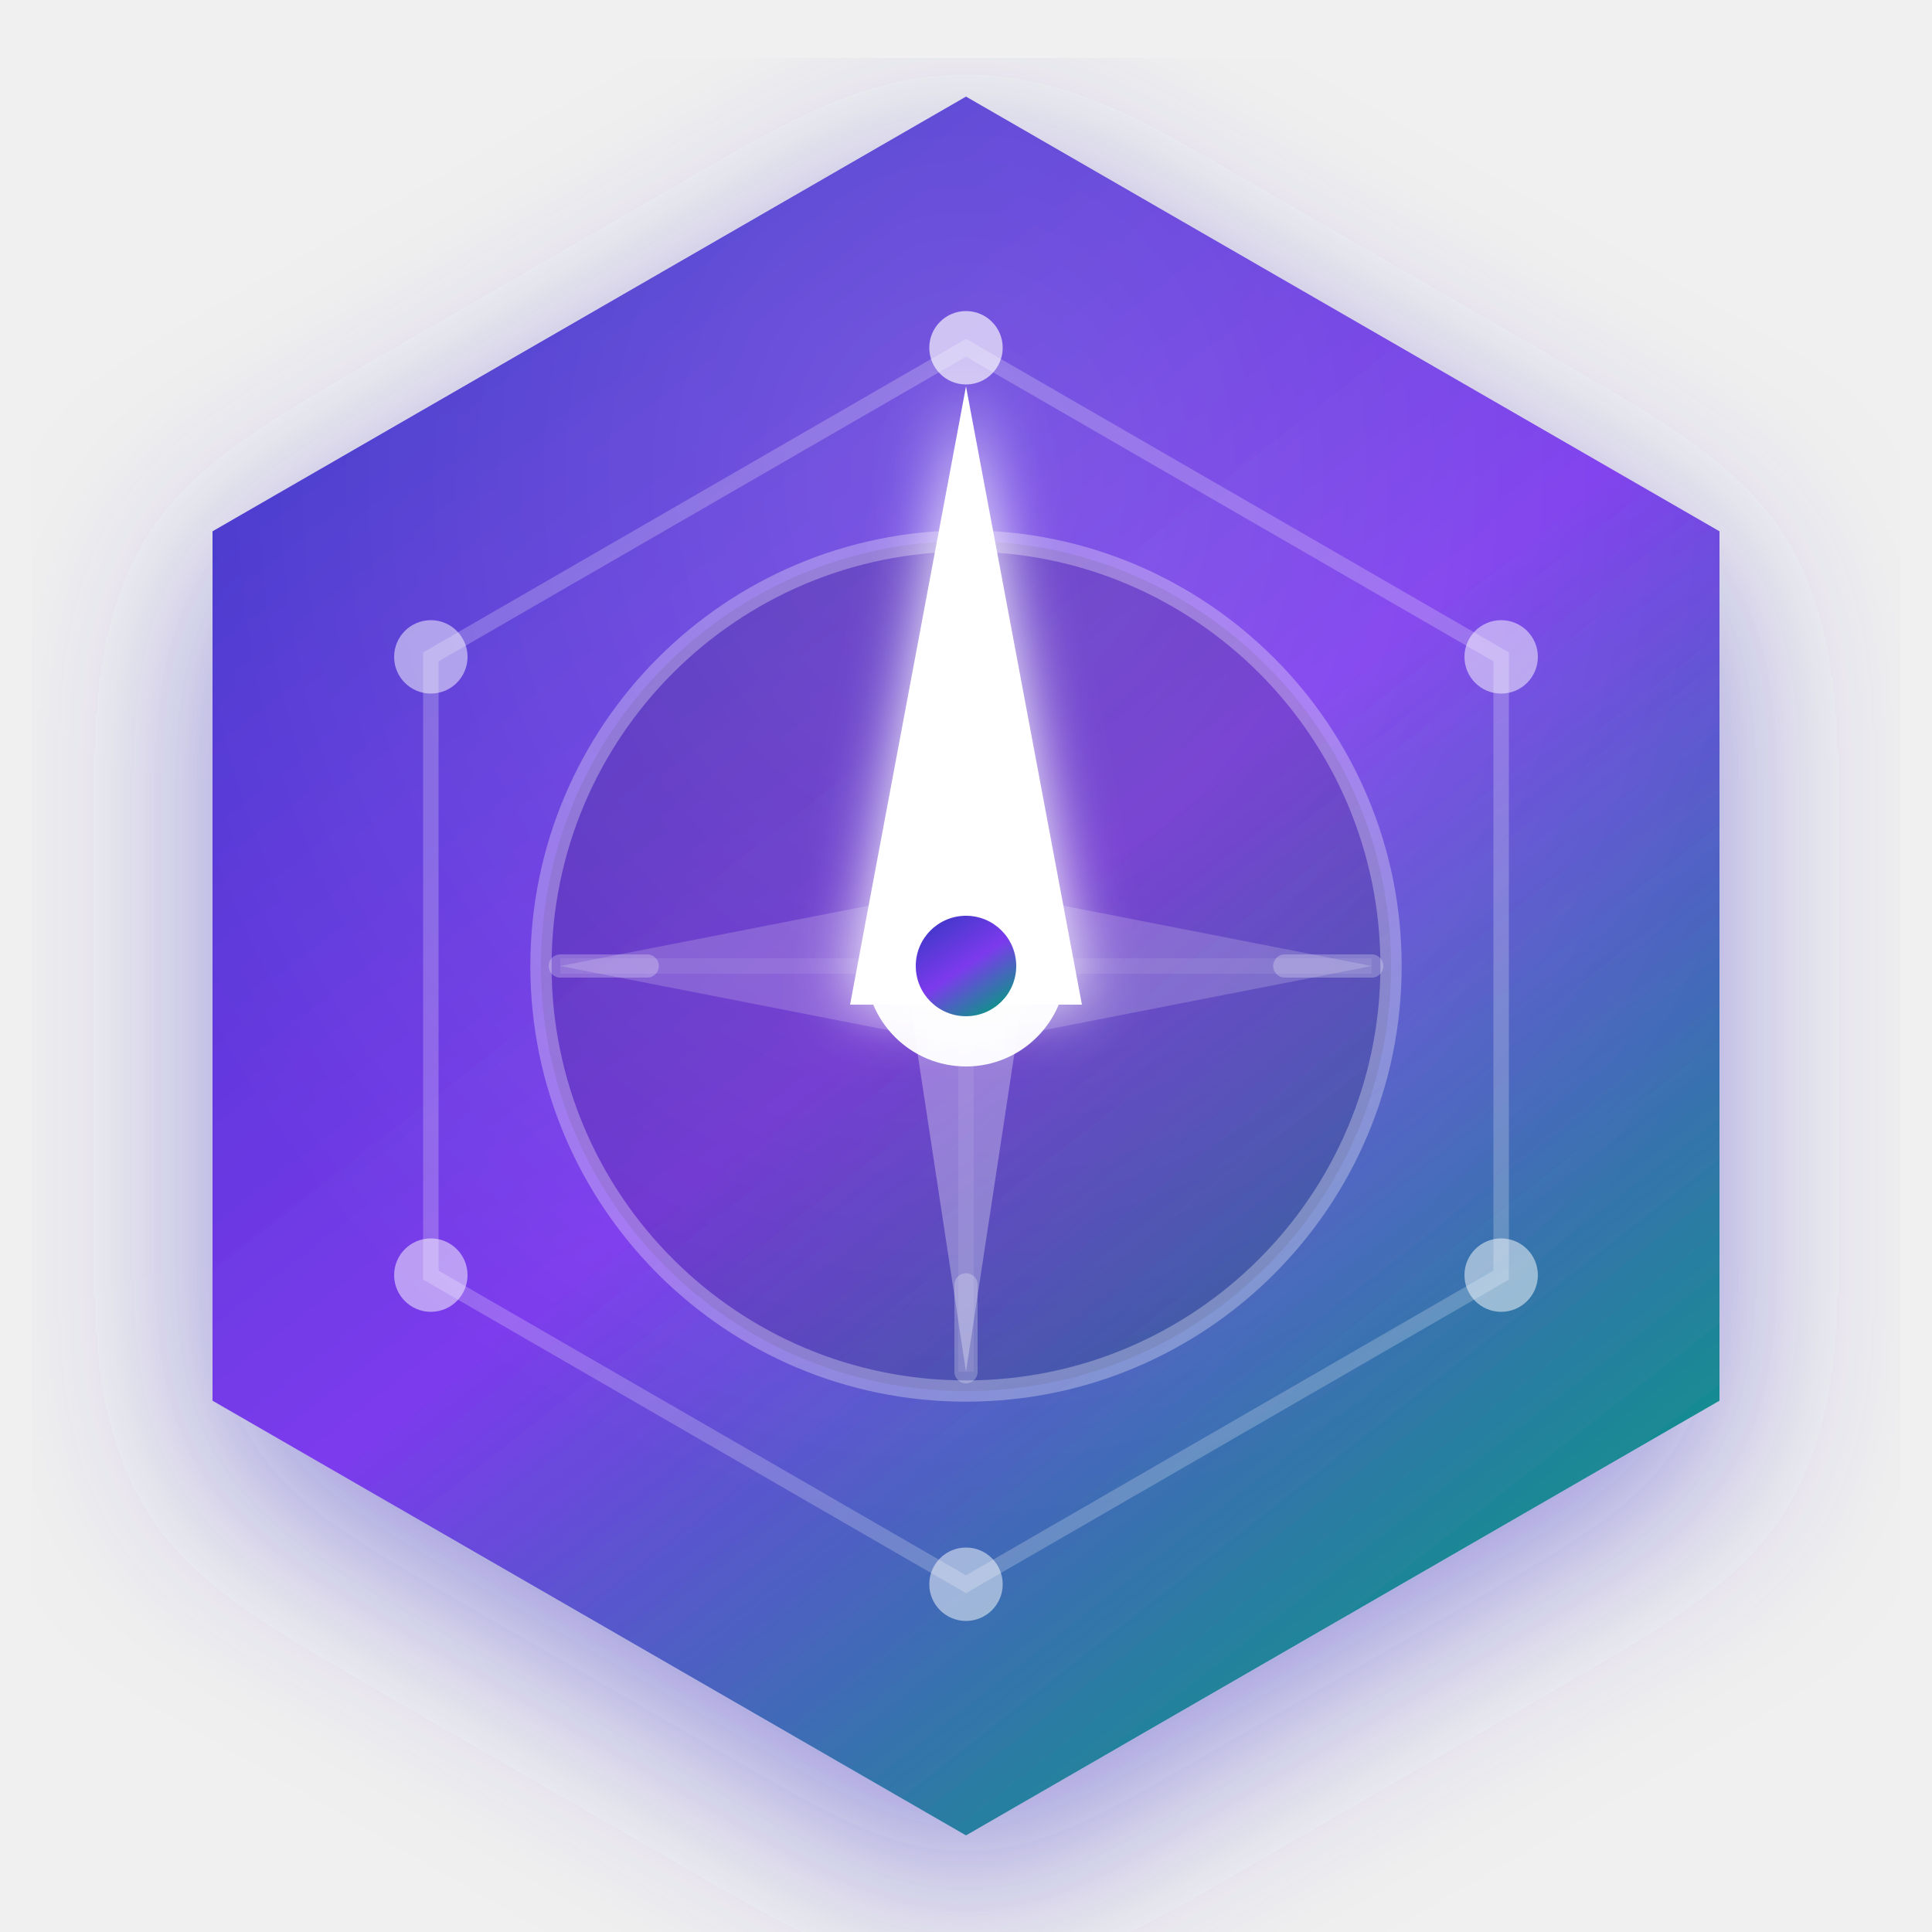
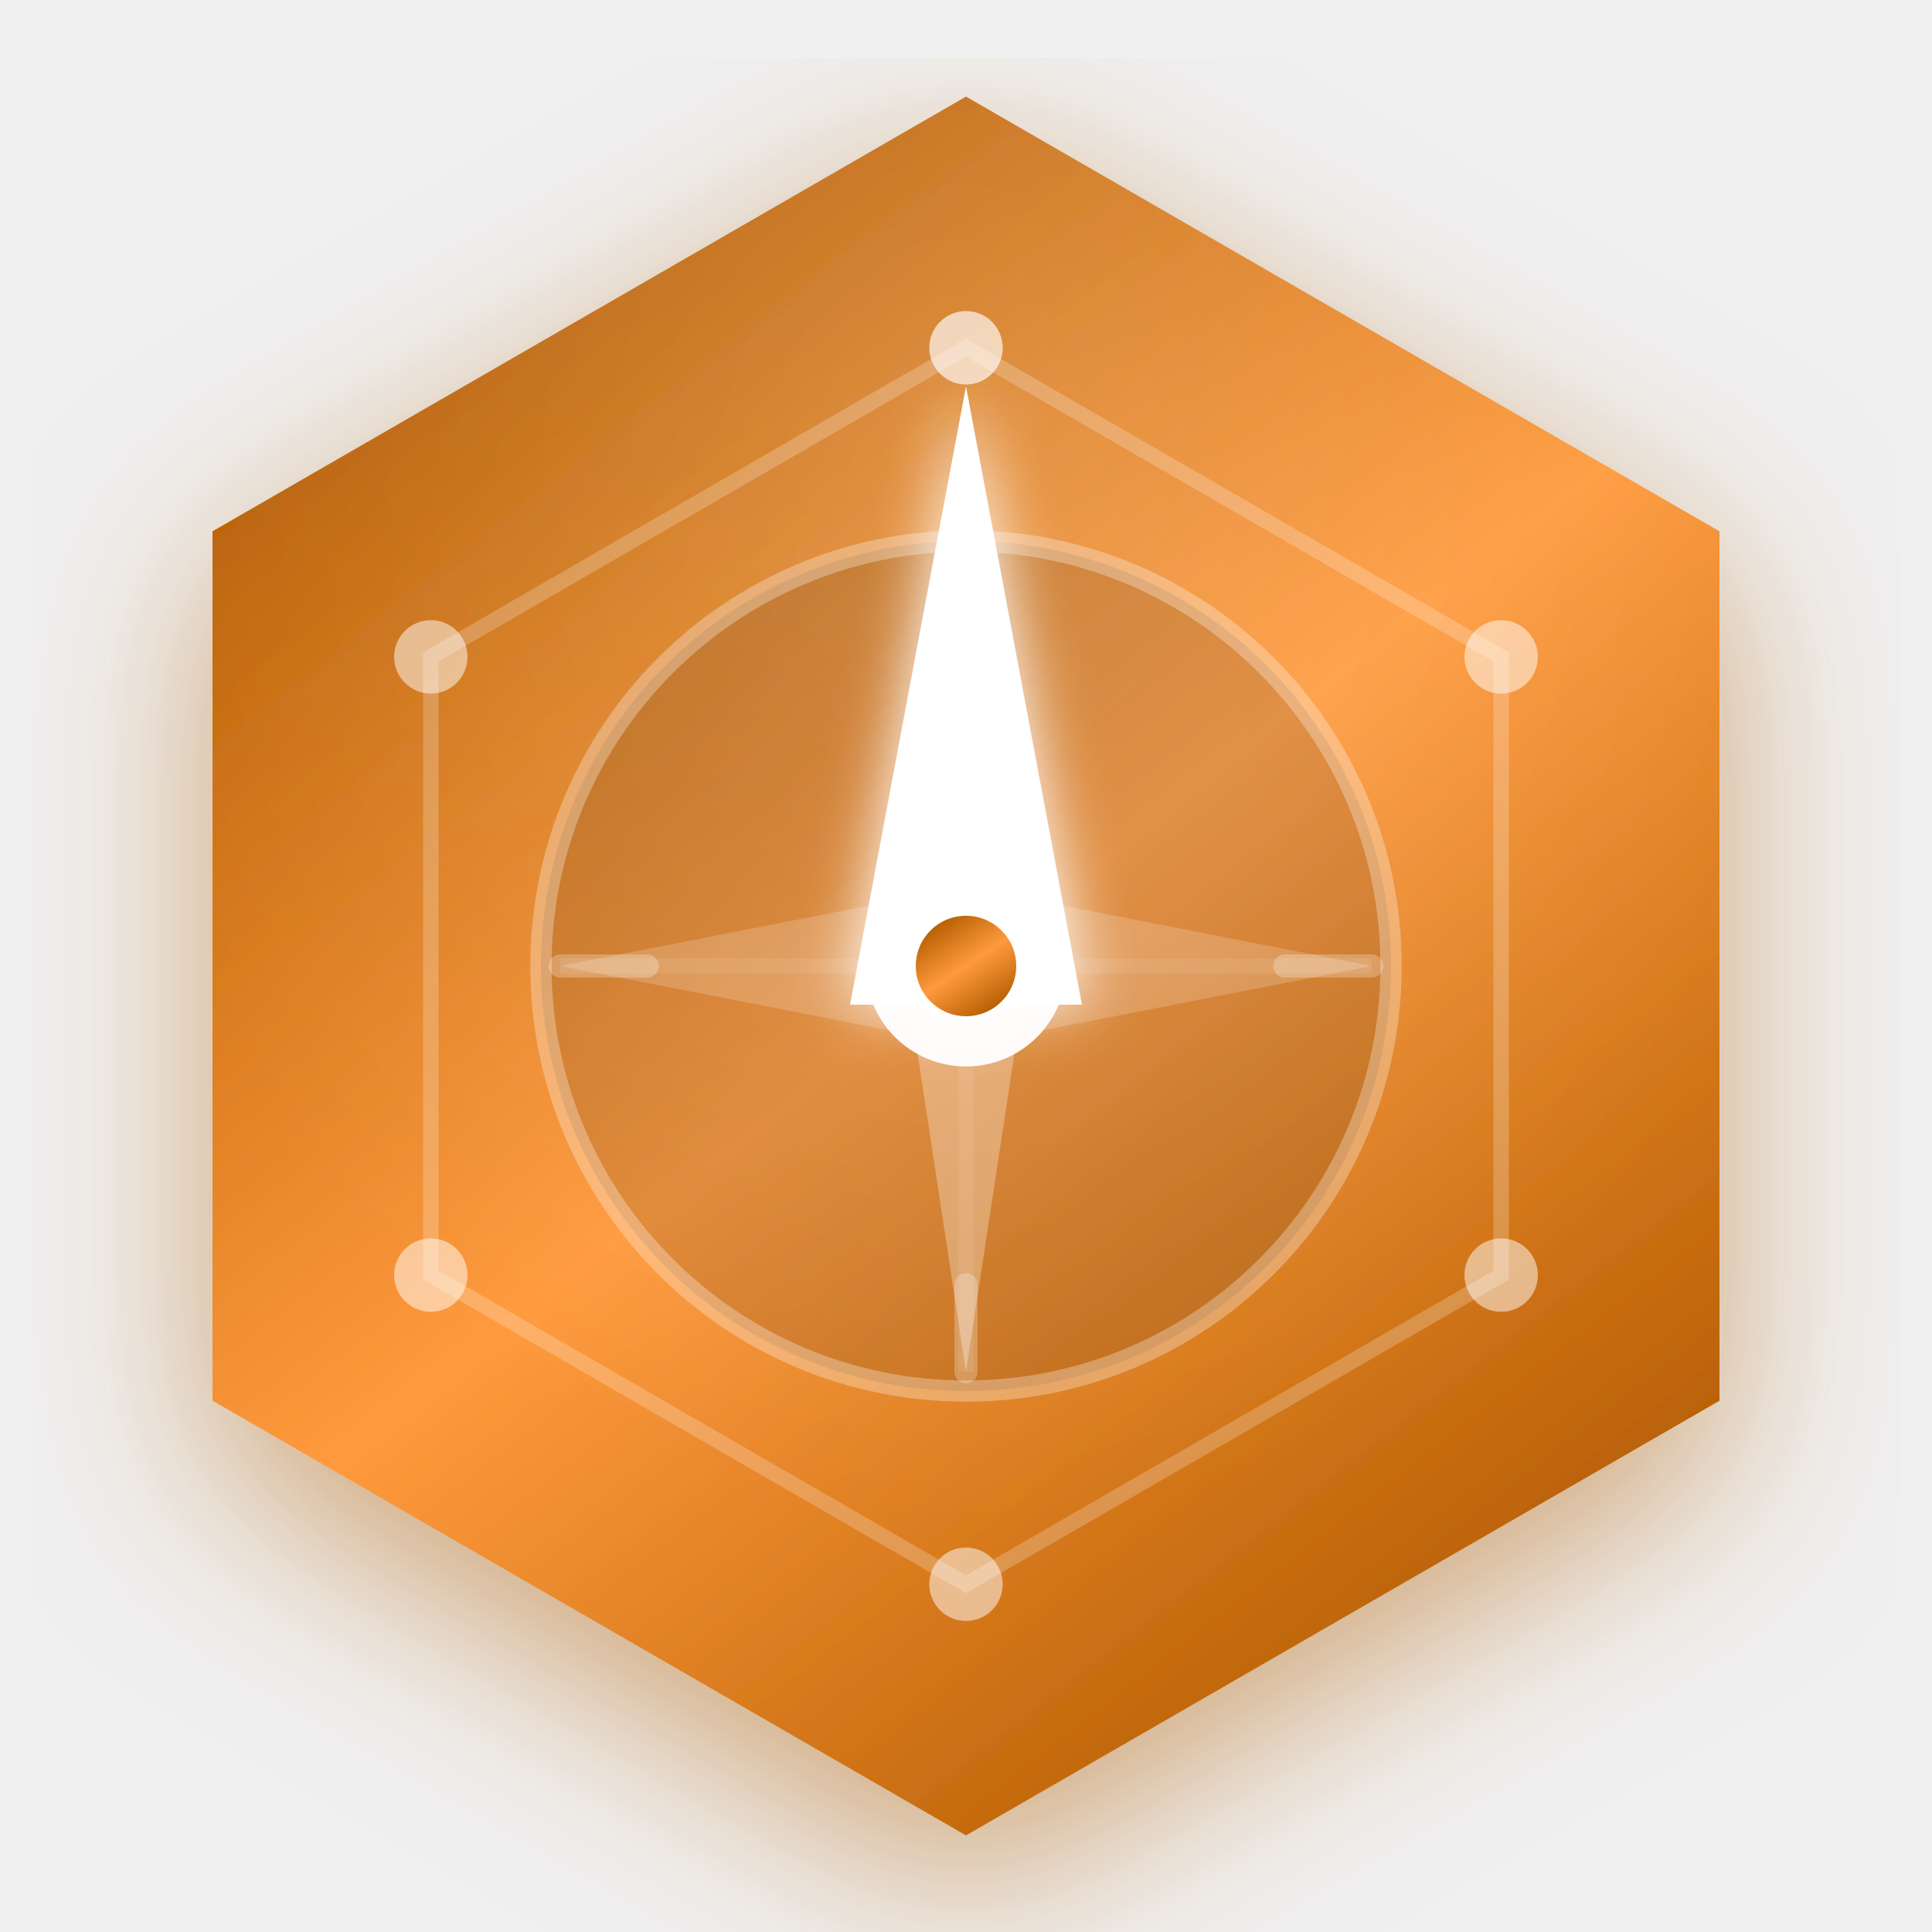
<svg xmlns="http://www.w3.org/2000/svg" viewBox="0 0 100 100" role="img" aria-label="OrientaVoc">
  <defs>
    <linearGradient id="hg" x1="20%" y1="5%" x2="80%" y2="95%">
-       <stop offset="0%" stop-color="#4338ca" />
-       <stop offset="50%" stop-color="#7c3aed" />
-       <stop offset="100%" stop-color="#0d9488" />
+       <stop offset="0%" stop-color="#b35c00" />
+       <stop offset="50%" stop-color="#ff9a3d" />
+       <stop offset="100%" stop-color="#b35c00" />
    </linearGradient>
    <radialGradient id="ig" cx="50%" cy="22%" r="60%">
      <stop offset="0%" stop-color="rgba(255,255,255,0.16)" />
      <stop offset="100%" stop-color="rgba(255,255,255,0)" />
    </radialGradient>
    <filter id="ag" x="-40%" y="-25%" width="180%" height="150%">
      <feGaussianBlur in="SourceGraphic" stdDeviation="1.6" result="b" />
      <feMerge>
        <feMergeNode in="b" />
        <feMergeNode in="SourceGraphic" />
      </feMerge>
    </filter>
    <filter id="hs" x="-12%" y="-12%" width="124%" height="124%">
-       <feDropShadow dx="0" dy="3" stdDeviation="5" flood-color="#4338ca" flood-opacity="0.5" />
+       <feDropShadow dx="0" dy="3" stdDeviation="5" flood-color="#b35c00" flood-opacity="0.5" />
    </filter>
  </defs>
  <polygon points="50,5 89,27.5 89,72.5 50,95 11,72.5 11,27.5" fill="url(#hg)" filter="url(#hs)" />
  <polygon points="50,5 89,27.5 89,72.5 50,95 11,72.5 11,27.5" fill="url(#ig)" />
  <polygon points="50,18 77.7,34 77.7,66 50,82 22.3,66 22.3,34" fill="none" stroke="rgba(255,255,255,0.22)" stroke-width="0.8" />
  <circle cx="50" cy="18" r="1.9" fill="rgba(255,255,255,0.65)" />
  <circle cx="77.7" cy="34" r="1.9" fill="rgba(255,255,255,0.50)" />
  <circle cx="77.7" cy="66" r="1.9" fill="rgba(255,255,255,0.50)" />
  <circle cx="50" cy="82" r="1.9" fill="rgba(255,255,255,0.50)" />
  <circle cx="22.3" cy="66" r="1.9" fill="rgba(255,255,255,0.50)" />
  <circle cx="22.3" cy="34" r="1.9" fill="rgba(255,255,255,0.50)" />
  <circle cx="50" cy="50" r="22" fill="rgba(0,0,0,0.12)" stroke="rgba(255,255,255,0.30)" stroke-width="1.1" />
  <line x1="50" y1="29" x2="50" y2="71" stroke="rgba(255,255,255,0.08)" stroke-width="0.8" />
  <line x1="29" y1="50" x2="71" y2="50" stroke="rgba(255,255,255,0.08)" stroke-width="0.8" />
  <line x1="50" y1="29" x2="50" y2="33.5" stroke="rgba(255,255,255,0.65)" stroke-width="1.6" stroke-linecap="round" />
  <line x1="50" y1="66.5" x2="50" y2="71" stroke="rgba(255,255,255,0.25)" stroke-width="1.2" stroke-linecap="round" />
  <line x1="66.5" y1="50" x2="71" y2="50" stroke="rgba(255,255,255,0.25)" stroke-width="1.2" stroke-linecap="round" />
  <line x1="29" y1="50" x2="33.5" y2="50" stroke="rgba(255,255,255,0.25)" stroke-width="1.2" stroke-linecap="round" />
  <polygon points="50,20 44,52 56,52" fill="white" filter="url(#ag)" />
  <polygon points="50,71 46.5,48 53.5,48" fill="rgba(255,255,255,0.30)" />
  <polygon points="71,50 48,45.5 48,54.5" fill="rgba(255,255,255,0.18)" />
  <polygon points="29,50 52,45.5 52,54.5" fill="rgba(255,255,255,0.18)" />
  <circle cx="50" cy="50" r="5.2" fill="white" opacity="0.96" />
  <circle cx="50" cy="50" r="2.6" fill="url(#hg)" />
</svg>
